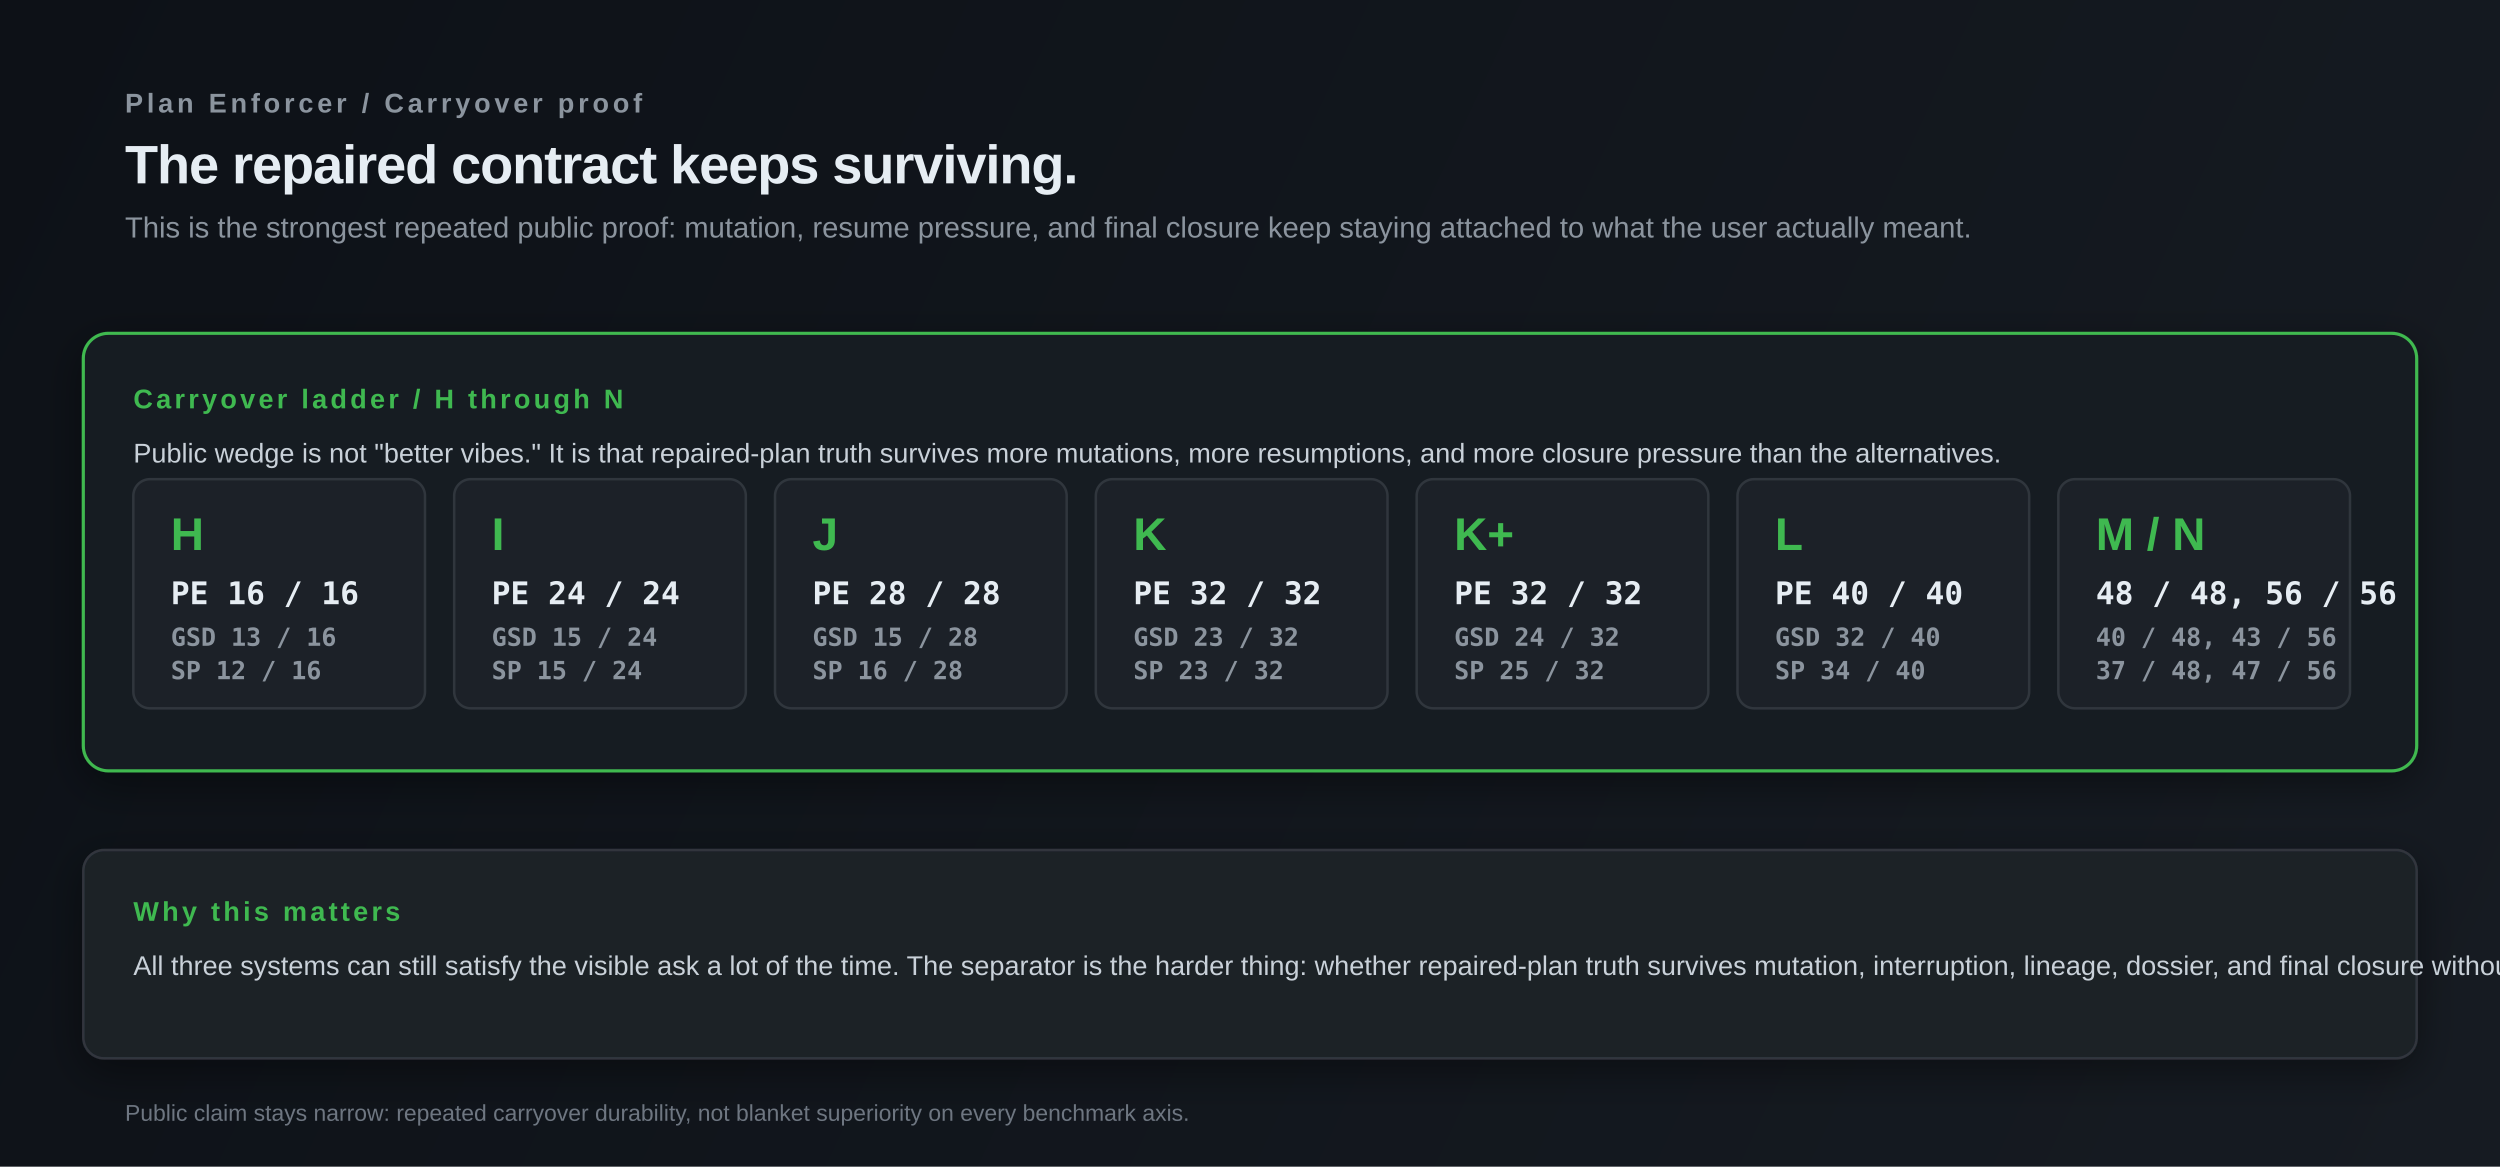
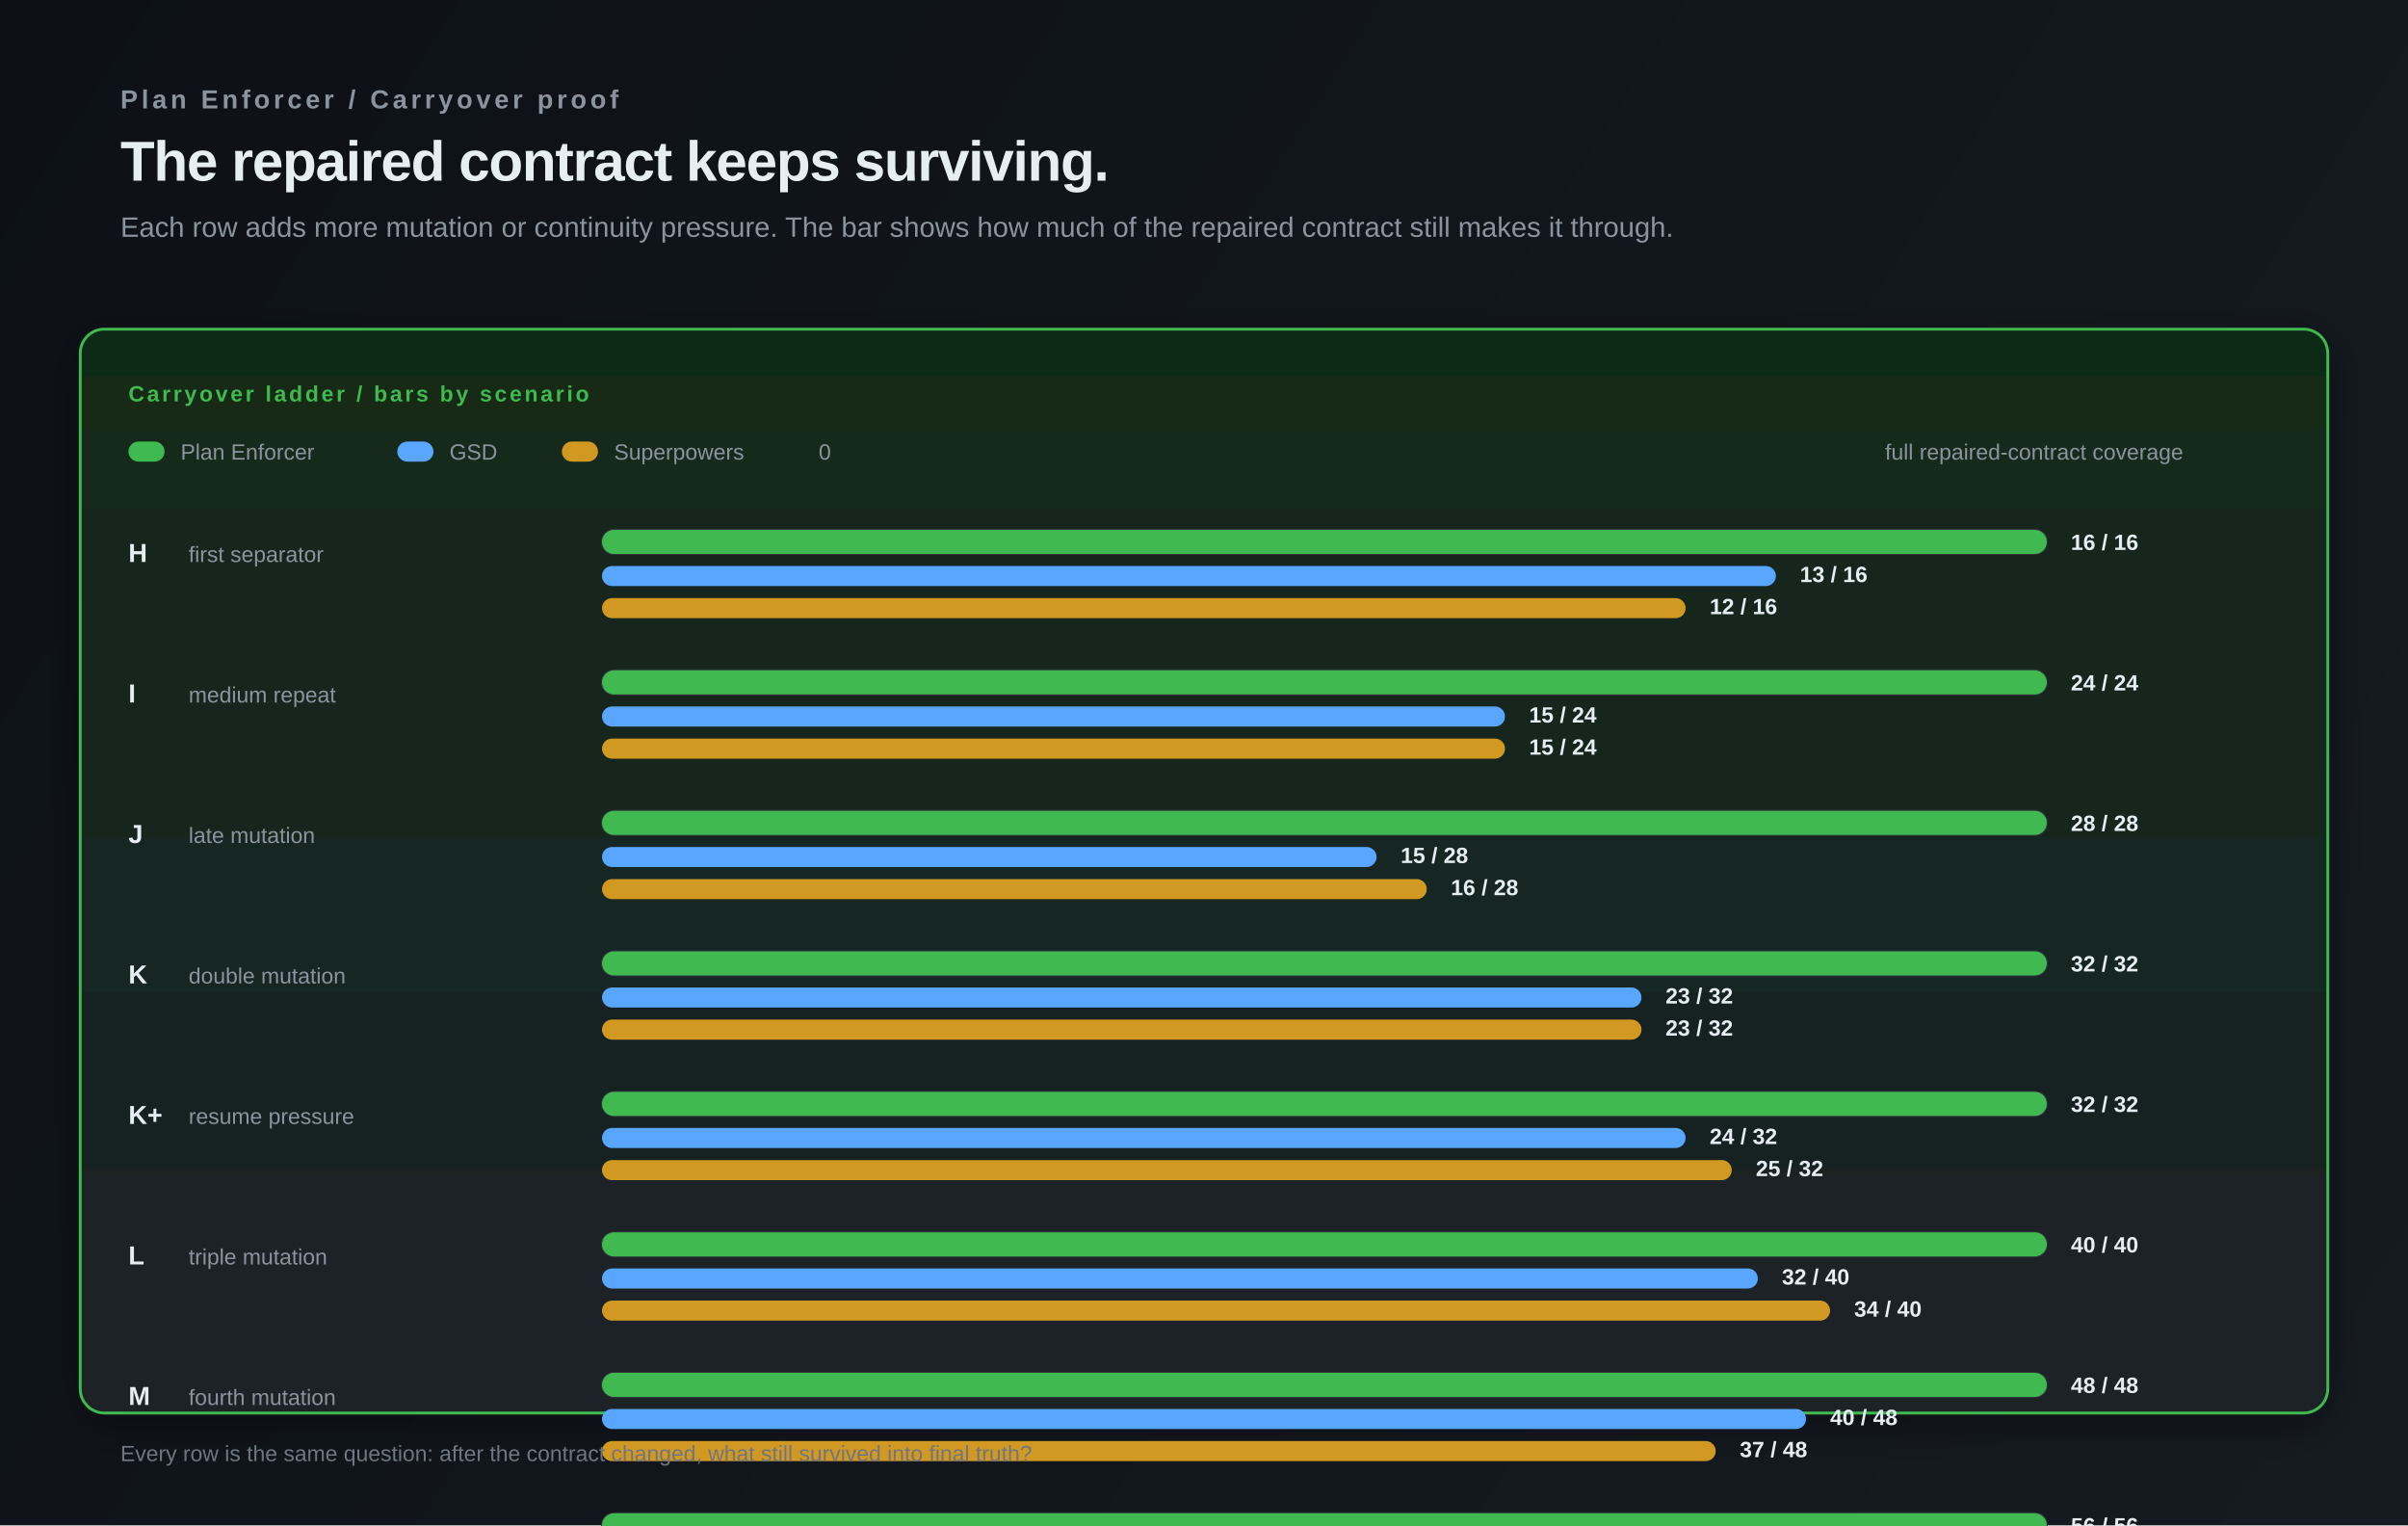
- <svg xmlns="http://www.w3.org/2000/svg" width="1200" height="560" viewBox="0 0 1200 560" role="img" aria-labelledby="title desc">
+ <svg xmlns="http://www.w3.org/2000/svg" width="1200" height="760" viewBox="0 0 1200 760" role="img" aria-labelledby="title desc">
  <defs>
-     <linearGradient id="bg" x1="0" y1="0" x2="1200" y2="560" gradientUnits="userSpaceOnUse">
+     <linearGradient id="bg" x1="0" y1="0" x2="1200" y2="760" gradientUnits="userSpaceOnUse">
      <stop offset="0" stop-color="#0d1117" />
      <stop offset="1" stop-color="#161b22" />
    </linearGradient>
+     <linearGradient id="greenFill" x1="0" y1="0" x2="0" y2="1">
+       <stop offset="0" stop-color="#112a18" />
+       <stop offset="1" stop-color="#1c2128" />
+     </linearGradient>
    <filter id="shadow" x="-20%" y="-20%" width="140%" height="160%">
-       <feDropShadow dx="0" dy="6" stdDeviation="10" flood-color="#000" flood-opacity="0.4" />
+       <feDropShadow dx="0" dy="6" stdDeviation="10" flood-color="#000" flood-opacity="0.38" />
    </filter>
    <style>
      .sans { font-family: "IBM Plex Sans", "Segoe UI", Arial, sans-serif; }
      .mono { font-family: "IBM Plex Mono", "Cascadia Code", Consolas, monospace; }
      .eyebrow { font-size: 13px; font-weight: 700; letter-spacing: 0.14em; text-transform: uppercase; fill: #8b949e; }
-       .title { font-size: 26px; font-weight: 700; letter-spacing: -0.02em; fill: #e6edf3; }
+       .title { font-size: 28px; font-weight: 700; letter-spacing: -0.02em; fill: #e6edf3; }
      .subtitle { font-size: 14px; font-weight: 500; fill: #8b949e; }
-       .frame { fill: #161b22; stroke: #3fb950; stroke-width: 1.5; }
-       .cell { fill: #1c2128; stroke: #30363d; stroke-width: 1.2; }
-       .cell-title { font-size: 22px; font-weight: 700; fill: #3fb950; }
-       .score-pe { font-size: 15px; font-weight: 700; fill: #e6edf3; }
-       .score-other { font-size: 12px; font-weight: 600; fill: #8b949e; }
-       .note { font-size: 11px; font-weight: 500; fill: #8b949e; }
-       .callout-title { font-size: 13px; font-weight: 700; letter-spacing: 0.12em; text-transform: uppercase; fill: #3fb950; }
-       .callout-body { font-size: 13px; font-weight: 500; fill: #c9d1d9; }
+       .kick { font-size: 11px; font-weight: 700; letter-spacing: 0.12em; text-transform: uppercase; fill: #3fb950; }
+       .label { font-size: 13px; font-weight: 700; fill: #e6edf3; }
+       .small { font-size: 11px; font-weight: 500; fill: #8b949e; }
+       .value { font-size: 11px; font-weight: 700; fill: #e6edf3; }
      .footer { font-size: 11px; font-weight: 500; fill: #6e7681; }
    </style>
  </defs>
-   <rect width="1200" height="560" fill="url(#bg)" />
+   <rect width="1200" height="760" fill="url(#bg)" />
  <text x="60" y="54" class="sans eyebrow">Plan Enforcer / Carryover proof</text>
-   <text x="60" y="88" class="sans title">The repaired contract keeps surviving.</text>
-   <text x="60" y="114" class="sans subtitle">This is the strongest repeated public proof: mutation, resume pressure, and final closure keep staying attached to what the user actually meant.</text>
-   <g transform="translate(40, 160)">
-     <rect width="1120" height="210" rx="12" class="frame" filter="url(#shadow)" />
-     <text x="24" y="36" class="sans callout-title">Carryover ladder / H through N</text>
-     <text x="24" y="62" class="sans callout-body">Public wedge is not "better vibes." It is that repaired-plan truth survives more mutations, more resumptions, and more closure pressure than the alternatives.</text>
+   <text x="60" y="90" class="sans title">The repaired contract keeps surviving.</text>
+   <text x="60" y="118" class="sans subtitle">Each row adds more mutation or continuity pressure. The bar shows how much of the repaired contract still makes it through.</text>
+   <g transform="translate(40, 164)">
+     <rect width="1120" height="540" rx="12" fill="url(#greenFill)" stroke="#3fb950" stroke-width="1.4" filter="url(#shadow)" />
+     <text x="24" y="36" class="sans kick">Carryover ladder / bars by scenario</text>
+     <rect x="24" y="56" width="18" height="10" rx="5" fill="#3fb950" />
+     <text x="50" y="65" class="sans small">Plan Enforcer</text>
+     <rect x="158" y="56" width="18" height="10" rx="5" fill="#58a6ff" />
+     <text x="184" y="65" class="sans small">GSD</text>
+     <rect x="240" y="56" width="18" height="10" rx="5" fill="#d29922" />
+     <text x="266" y="65" class="sans small">Superpowers</text>
+     <text x="368" y="65" class="sans small">0</text>
+     <text x="1048" y="65" class="sans small" text-anchor="end">full repaired-contract coverage</text>
+     <text x="24" y="116" class="sans label">H</text>
+     <text x="54" y="116" class="sans small">first separator</text>
+     <rect x="260" y="100" width="720" height="12" rx="6" fill="#11161c" stroke="#30363d" stroke-width="1" />
+     <rect x="260" y="100" width="720" height="12" rx="6" fill="#3fb950" />
+     <text x="992" y="110" class="sans value">16 / 16</text>
+     <rect x="260" y="118" width="585" height="10" rx="5" fill="#58a6ff" />
+     <text x="857" y="126" class="sans value">13 / 16</text>
+     <rect x="260" y="134" width="540" height="10" rx="5" fill="#d29922" />
+     <text x="812" y="142" class="sans value">12 / 16</text>
+     <text x="24" y="186" class="sans label">I</text>
+     <text x="54" y="186" class="sans small">medium repeat</text>
+     <rect x="260" y="170" width="720" height="12" rx="6" fill="#11161c" stroke="#30363d" stroke-width="1" />
+     <rect x="260" y="170" width="720" height="12" rx="6" fill="#3fb950" />
+     <text x="992" y="180" class="sans value">24 / 24</text>
+     <rect x="260" y="188" width="450" height="10" rx="5" fill="#58a6ff" />
+     <text x="722" y="196" class="sans value">15 / 24</text>
+     <rect x="260" y="204" width="450" height="10" rx="5" fill="#d29922" />
+     <text x="722" y="212" class="sans value">15 / 24</text>
+     <text x="24" y="256" class="sans label">J</text>
+     <text x="54" y="256" class="sans small">late mutation</text>
+     <rect x="260" y="240" width="720" height="12" rx="6" fill="#11161c" stroke="#30363d" stroke-width="1" />
+     <rect x="260" y="240" width="720" height="12" rx="6" fill="#3fb950" />
+     <text x="992" y="250" class="sans value">28 / 28</text>
+     <rect x="260" y="258" width="386" height="10" rx="5" fill="#58a6ff" />
+     <text x="658" y="266" class="sans value">15 / 28</text>
+     <rect x="260" y="274" width="411" height="10" rx="5" fill="#d29922" />
+     <text x="683" y="282" class="sans value">16 / 28</text>
+     <text x="24" y="326" class="sans label">K</text>
+     <text x="54" y="326" class="sans small">double mutation</text>
+     <rect x="260" y="310" width="720" height="12" rx="6" fill="#11161c" stroke="#30363d" stroke-width="1" />
+     <rect x="260" y="310" width="720" height="12" rx="6" fill="#3fb950" />
+     <text x="992" y="320" class="sans value">32 / 32</text>
+     <rect x="260" y="328" width="518" height="10" rx="5" fill="#58a6ff" />
+     <text x="790" y="336" class="sans value">23 / 32</text>
+     <rect x="260" y="344" width="518" height="10" rx="5" fill="#d29922" />
+     <text x="790" y="352" class="sans value">23 / 32</text>
+     <text x="24" y="396" class="sans label">K+</text>
+     <text x="54" y="396" class="sans small">resume pressure</text>
+     <rect x="260" y="380" width="720" height="12" rx="6" fill="#11161c" stroke="#30363d" stroke-width="1" />
+     <rect x="260" y="380" width="720" height="12" rx="6" fill="#3fb950" />
+     <text x="992" y="390" class="sans value">32 / 32</text>
+     <rect x="260" y="398" width="540" height="10" rx="5" fill="#58a6ff" />
+     <text x="812" y="406" class="sans value">24 / 32</text>
+     <rect x="260" y="414" width="563" height="10" rx="5" fill="#d29922" />
+     <text x="835" y="422" class="sans value">25 / 32</text>
+     <text x="24" y="466" class="sans label">L</text>
+     <text x="54" y="466" class="sans small">triple mutation</text>
+     <rect x="260" y="450" width="720" height="12" rx="6" fill="#11161c" stroke="#30363d" stroke-width="1" />
+     <rect x="260" y="450" width="720" height="12" rx="6" fill="#3fb950" />
+     <text x="992" y="460" class="sans value">40 / 40</text>
+     <rect x="260" y="468" width="576" height="10" rx="5" fill="#58a6ff" />
+     <text x="848" y="476" class="sans value">32 / 40</text>
+     <rect x="260" y="484" width="612" height="10" rx="5" fill="#d29922" />
+     <text x="884" y="492" class="sans value">34 / 40</text>
+     <text x="24" y="536" class="sans label">M</text>
+     <text x="54" y="536" class="sans small">fourth mutation</text>
+     <rect x="260" y="520" width="720" height="12" rx="6" fill="#11161c" stroke="#30363d" stroke-width="1" />
+     <rect x="260" y="520" width="720" height="12" rx="6" fill="#3fb950" />
+     <text x="992" y="530" class="sans value">48 / 48</text>
+     <rect x="260" y="538" width="600" height="10" rx="5" fill="#58a6ff" />
+     <text x="872" y="546" class="sans value">40 / 48</text>
+     <rect x="260" y="554" width="555" height="10" rx="5" fill="#d29922" />
+     <text x="827" y="562" class="sans value">37 / 48</text>
+     <text x="24" y="606" class="sans label">N</text>
+     <text x="54" y="606" class="sans small">fifth mutation</text>
+     <rect x="260" y="590" width="720" height="12" rx="6" fill="#11161c" stroke="#30363d" stroke-width="1" />
+     <rect x="260" y="590" width="720" height="12" rx="6" fill="#3fb950" />
+     <text x="992" y="600" class="sans value">56 / 56</text>
+     <rect x="260" y="608" width="553" height="10" rx="5" fill="#58a6ff" />
+     <text x="825" y="616" class="sans value">43 / 56</text>
+     <rect x="260" y="624" width="604" height="10" rx="5" fill="#d29922" />
+     <text x="876" y="632" class="sans value">47 / 56</text>
  </g>
-   <g transform="translate(64, 230)">
-     <rect width="140" height="110" rx="8" class="cell" />
-     <text x="18" y="34" class="sans cell-title">H</text>
-     <text x="18" y="60" class="mono score-pe">PE 16 / 16</text>
-     <text x="18" y="80" class="mono score-other">GSD 13 / 16</text>
-     <text x="18" y="96" class="mono score-other">SP  12 / 16</text>
-   </g>
-   <g transform="translate(218, 230)">
-     <rect width="140" height="110" rx="8" class="cell" />
-     <text x="18" y="34" class="sans cell-title">I</text>
-     <text x="18" y="60" class="mono score-pe">PE 24 / 24</text>
-     <text x="18" y="80" class="mono score-other">GSD 15 / 24</text>
-     <text x="18" y="96" class="mono score-other">SP  15 / 24</text>
-   </g>
-   <g transform="translate(372, 230)">
-     <rect width="140" height="110" rx="8" class="cell" />
-     <text x="18" y="34" class="sans cell-title">J</text>
-     <text x="18" y="60" class="mono score-pe">PE 28 / 28</text>
-     <text x="18" y="80" class="mono score-other">GSD 15 / 28</text>
-     <text x="18" y="96" class="mono score-other">SP  16 / 28</text>
-   </g>
-   <g transform="translate(526, 230)">
-     <rect width="140" height="110" rx="8" class="cell" />
-     <text x="18" y="34" class="sans cell-title">K</text>
-     <text x="18" y="60" class="mono score-pe">PE 32 / 32</text>
-     <text x="18" y="80" class="mono score-other">GSD 23 / 32</text>
-     <text x="18" y="96" class="mono score-other">SP  23 / 32</text>
-   </g>
-   <g transform="translate(680, 230)">
-     <rect width="140" height="110" rx="8" class="cell" />
-     <text x="18" y="34" class="sans cell-title">K+</text>
-     <text x="18" y="60" class="mono score-pe">PE 32 / 32</text>
-     <text x="18" y="80" class="mono score-other">GSD 24 / 32</text>
-     <text x="18" y="96" class="mono score-other">SP  25 / 32</text>
-   </g>
-   <g transform="translate(834, 230)">
-     <rect width="140" height="110" rx="8" class="cell" />
-     <text x="18" y="34" class="sans cell-title">L</text>
-     <text x="18" y="60" class="mono score-pe">PE 40 / 40</text>
-     <text x="18" y="80" class="mono score-other">GSD 32 / 40</text>
-     <text x="18" y="96" class="mono score-other">SP  34 / 40</text>
-   </g>
-   <g transform="translate(988, 230)">
-     <rect width="140" height="110" rx="8" class="cell" />
-     <text x="18" y="34" class="sans cell-title">M / N</text>
-     <text x="18" y="60" class="mono score-pe">48 / 48, 56 / 56</text>
-     <text x="18" y="80" class="mono score-other">40 / 48, 43 / 56</text>
-     <text x="18" y="96" class="mono score-other">37 / 48, 47 / 56</text>
-   </g>
-   <g transform="translate(40, 408)">
-     <rect width="1120" height="100" rx="10" fill="#1c2128" stroke="#30363d" stroke-width="1.2" filter="url(#shadow)" />
-     <text x="24" y="34" class="sans callout-title">Why this matters</text>
-     <text x="24" y="60" class="sans callout-body">All three systems can still satisfy the visible ask a lot of the time. The separator is the harder thing: whether repaired-plan truth survives mutation, interruption, lineage, dossier, and final closure without silently falling back to an easier interpretation.</text>
-   </g>
-   <text x="60" y="538" class="sans footer">Public claim stays narrow: repeated carryover durability, not blanket superiority on every benchmark axis.</text>
+   <text x="60" y="728" class="sans footer">Every row is the same question: after the contract changed, what still survived into final truth?</text>
</svg>
